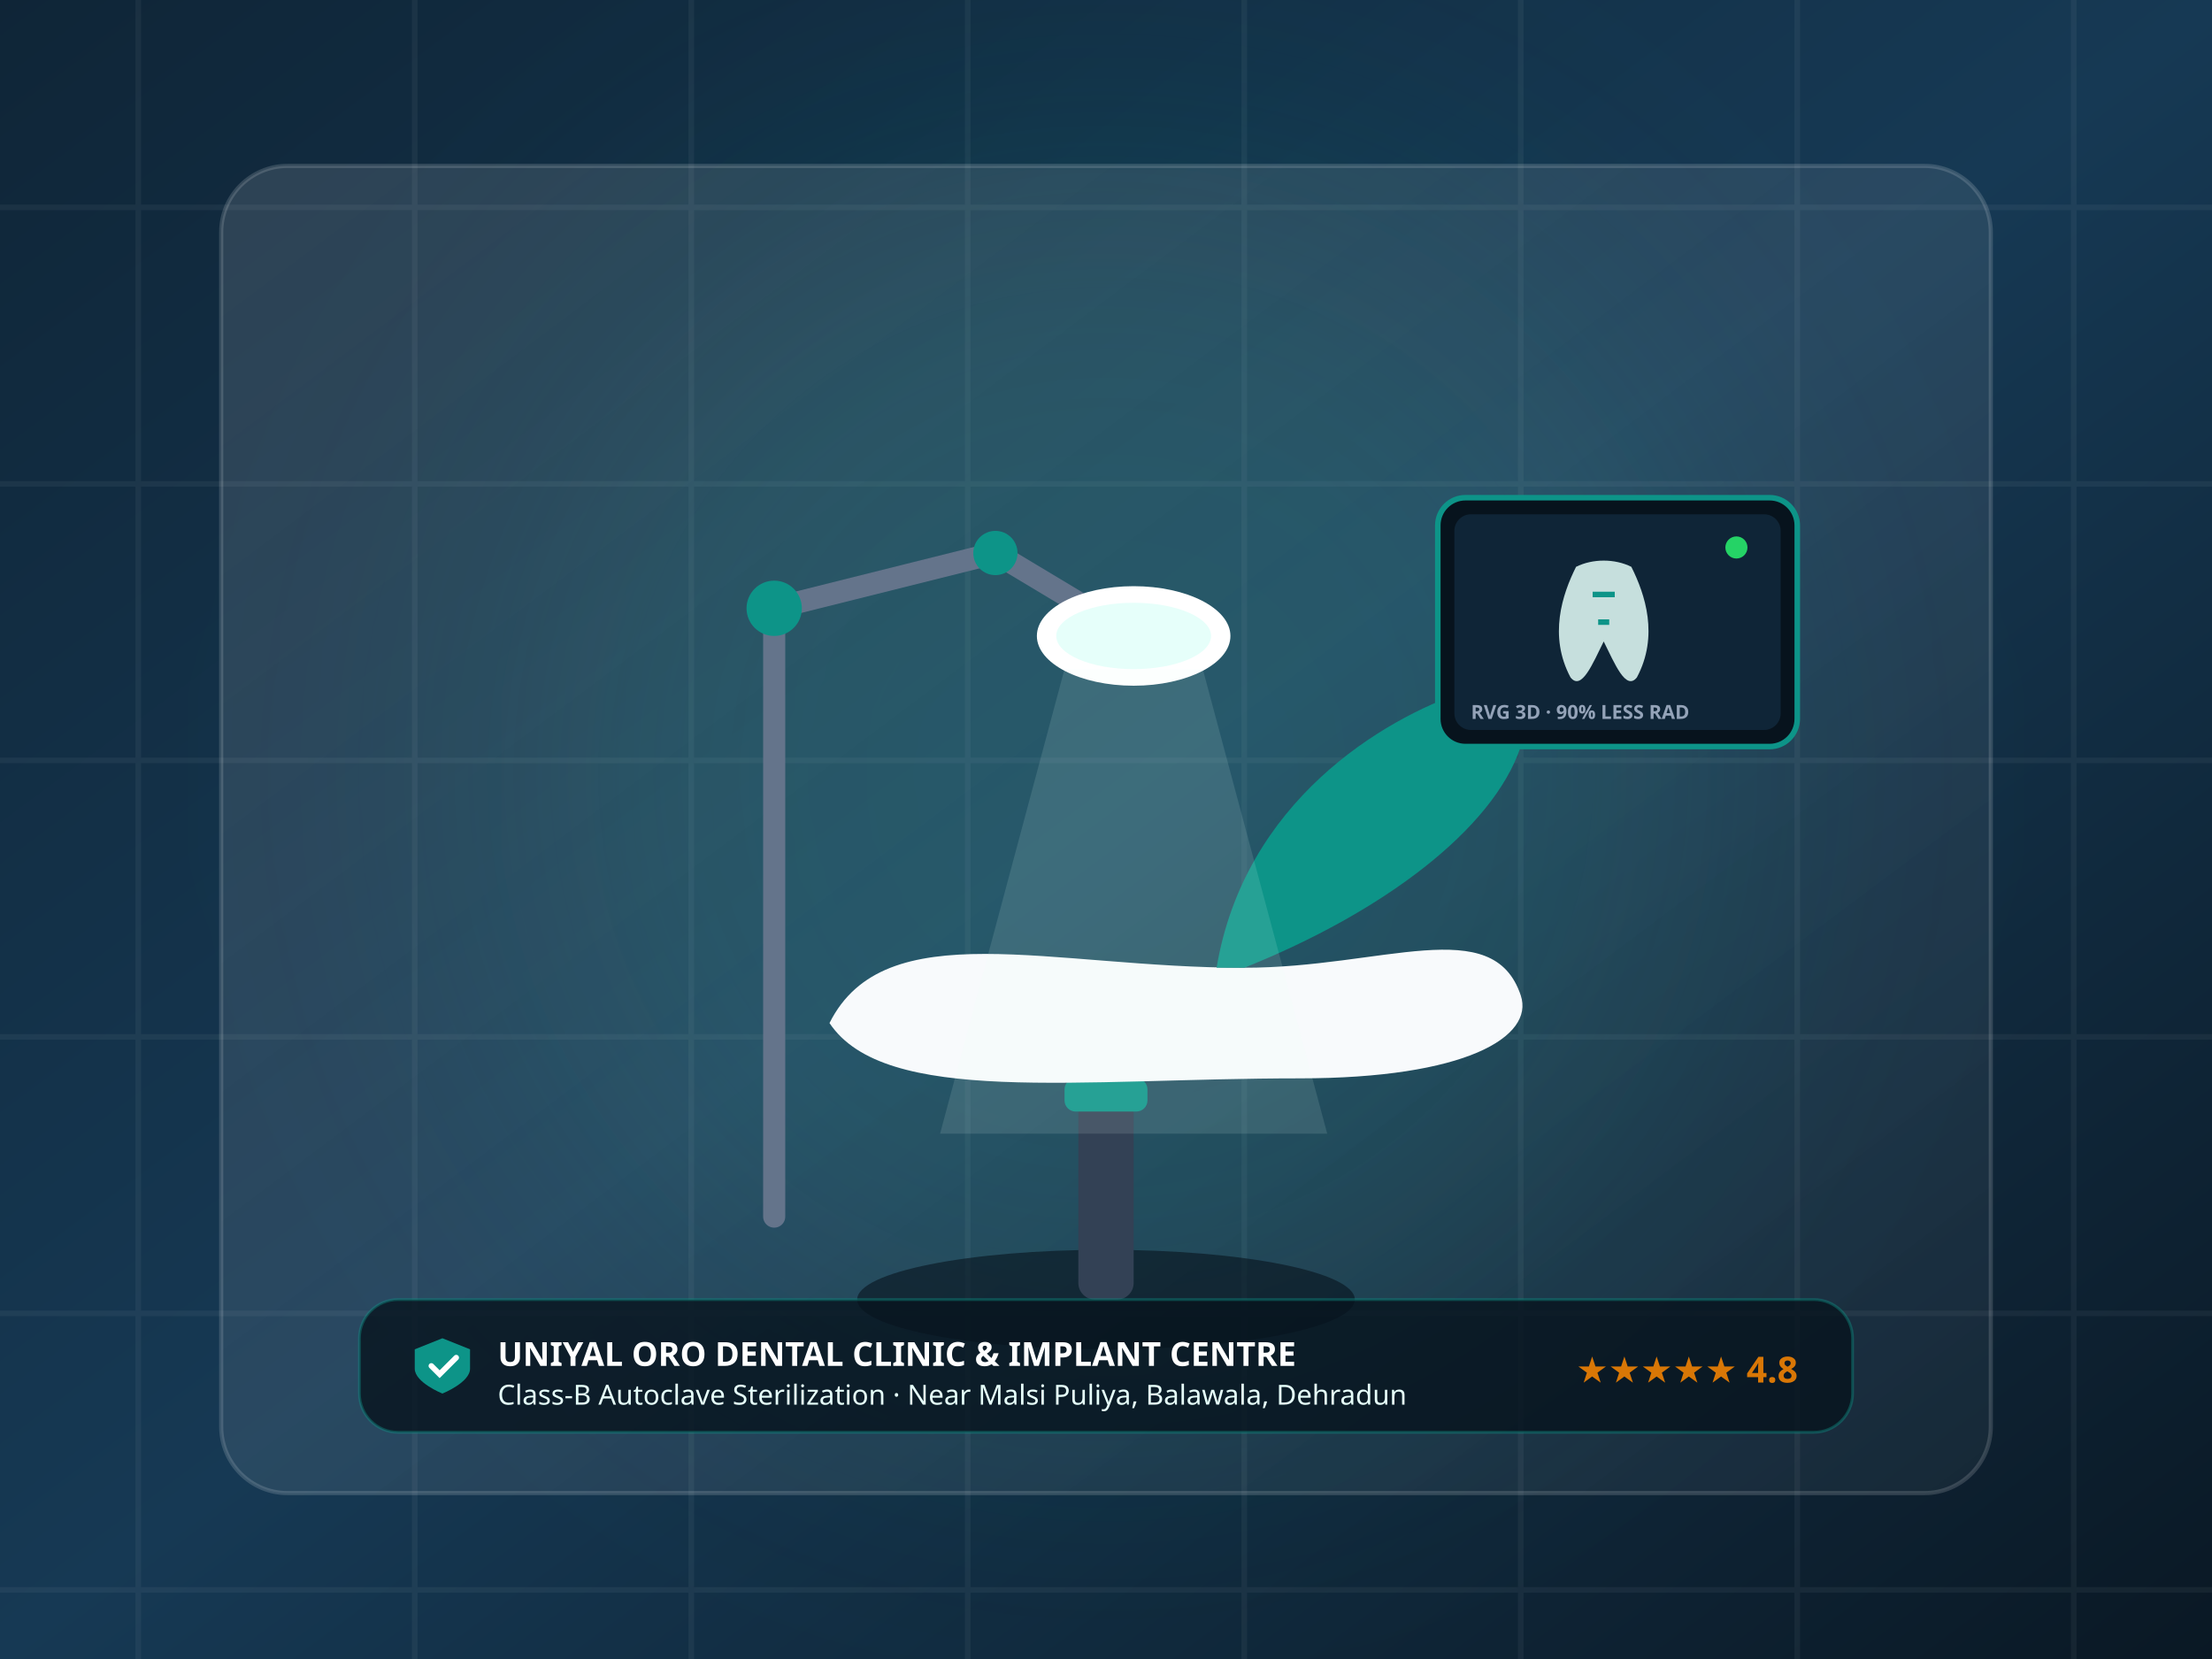
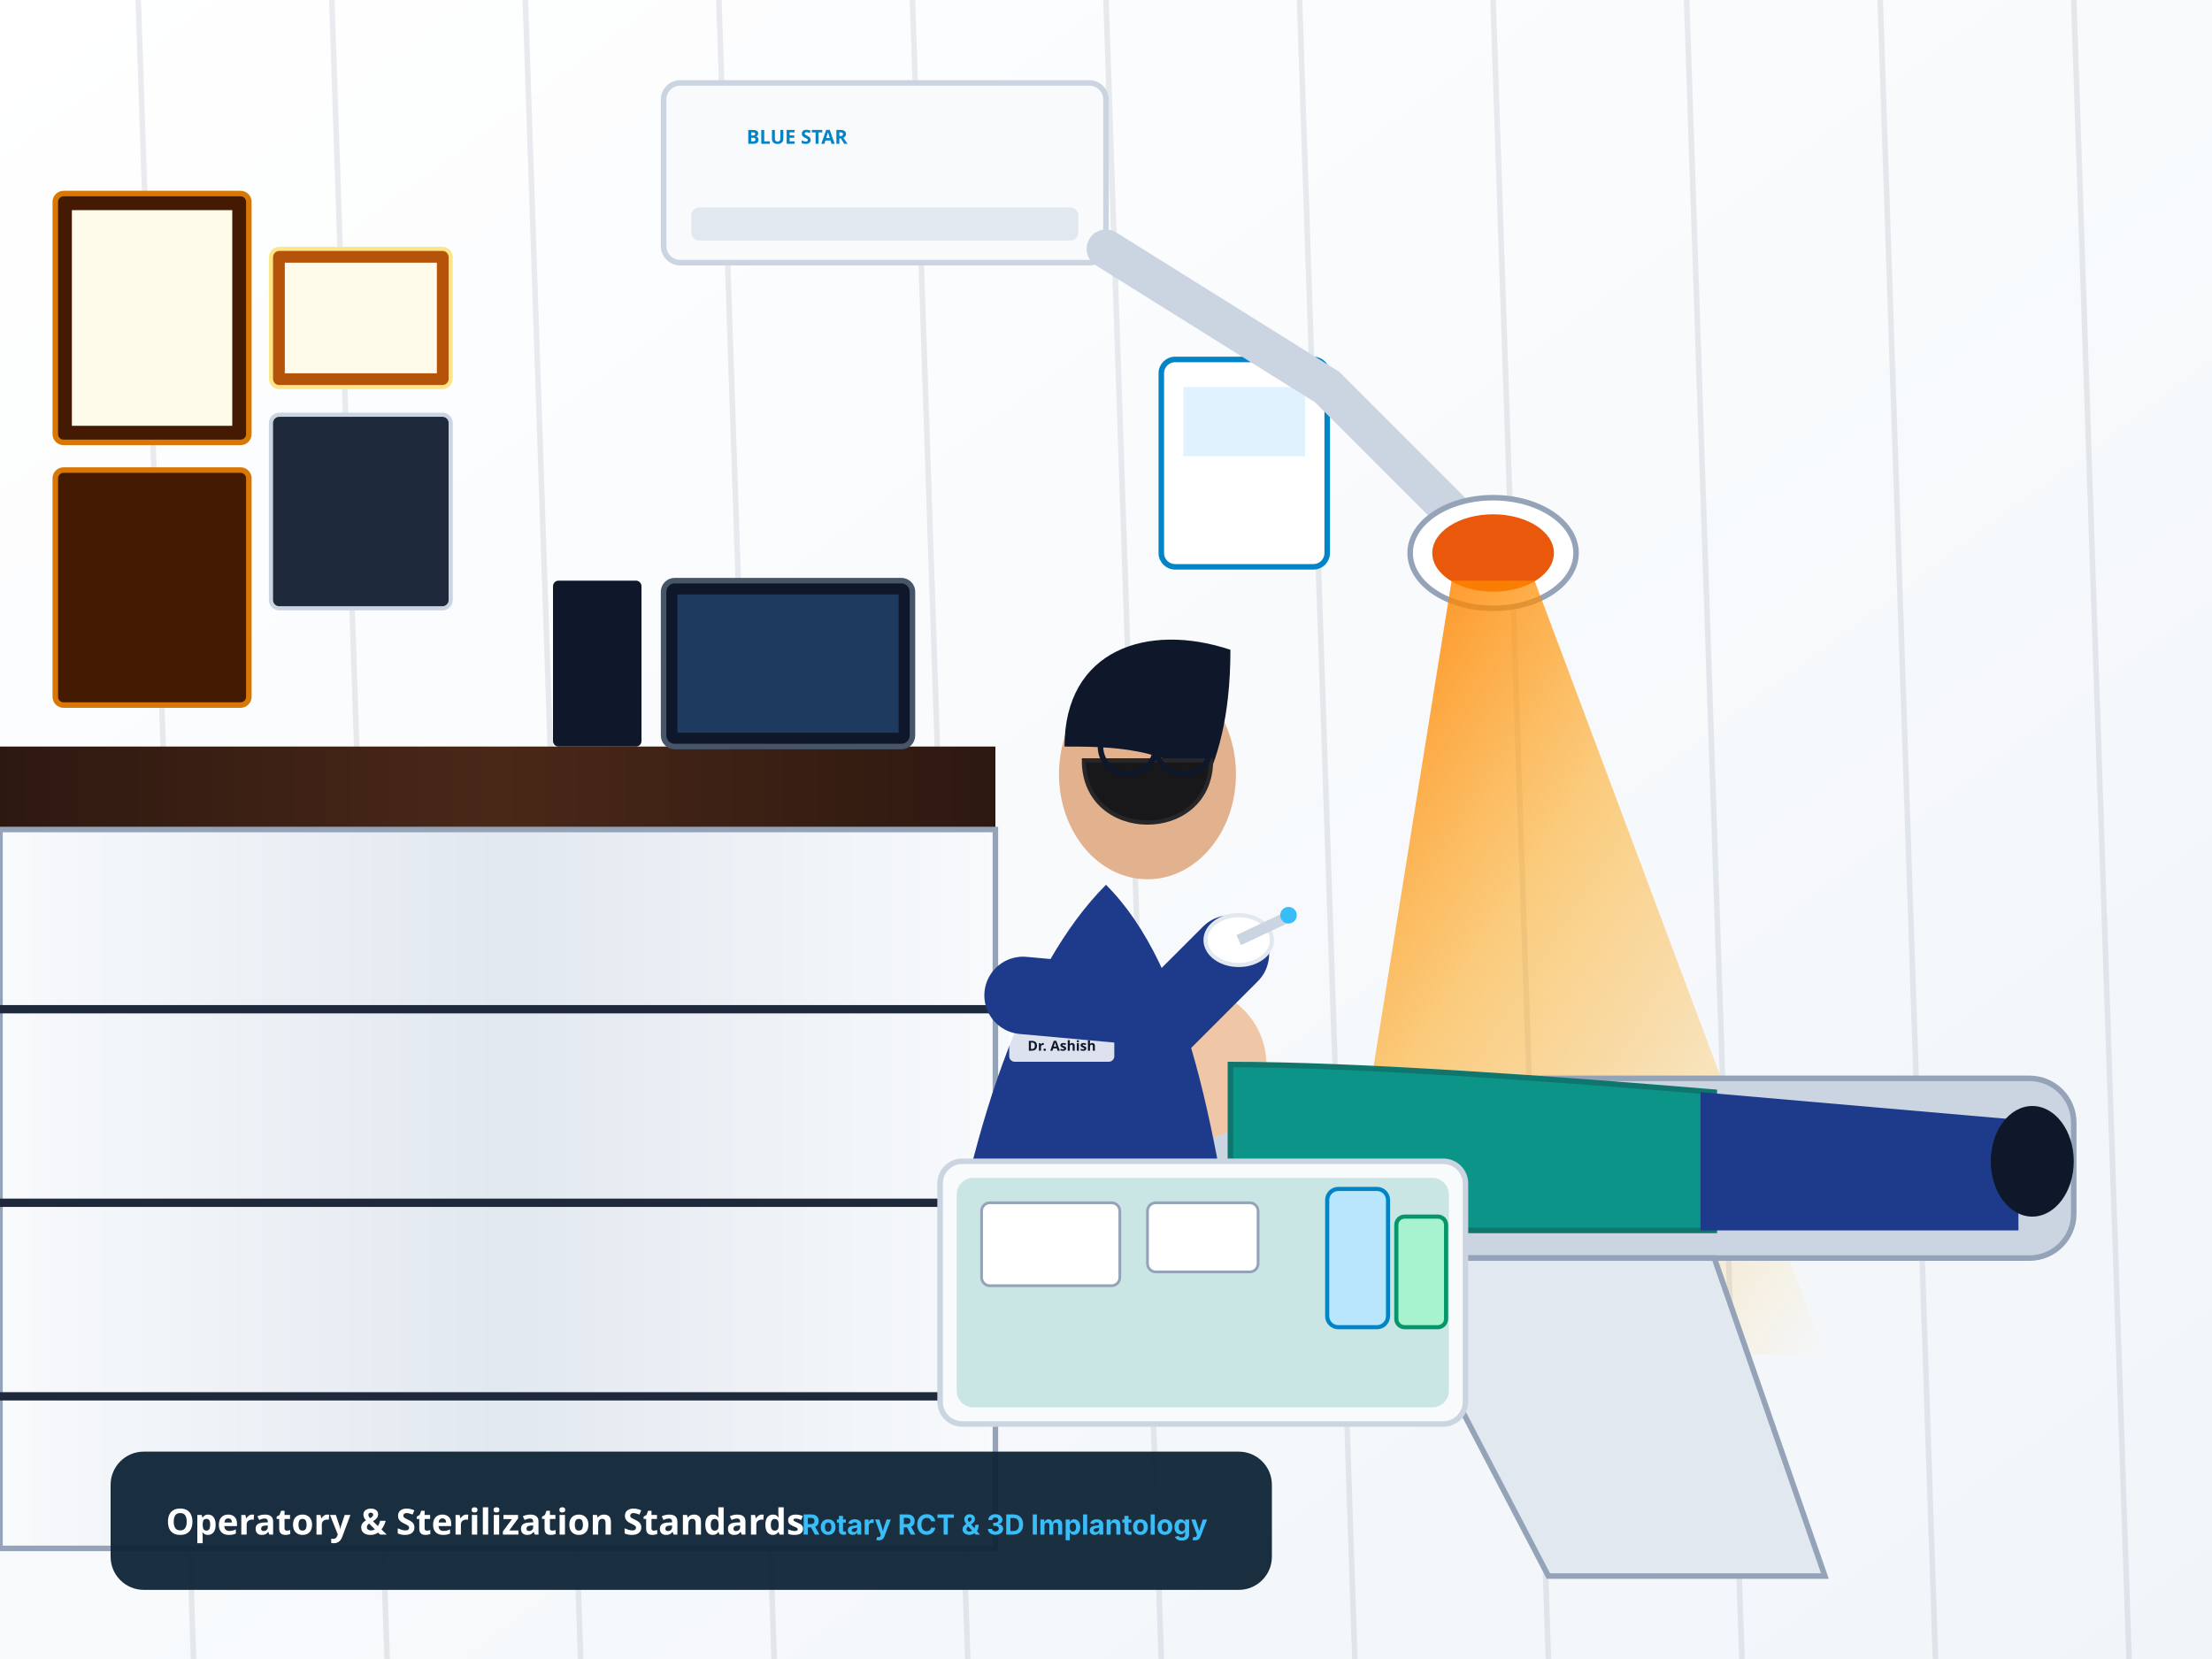
<svg xmlns="http://www.w3.org/2000/svg" viewBox="0 0 800 600" width="100%" height="100%">
  <defs>
-     <linearGradient id="bg-grad" x1="0%" y1="0%" x2="100%" y2="100%">
-       <stop offset="0%" stop-color="#0F2537" />
-       <stop offset="50%" stop-color="#163954" />
-       <stop offset="100%" stop-color="#0A1824" />
+     <linearGradient id="wallStripes" x1="0%" y1="0%" x2="100%" y2="100%">
+       <stop offset="0%" stop-color="#FFFFFF" />
+       <stop offset="100%" stop-color="#F1F5F9" />
    </linearGradient>
-     <linearGradient id="teal-grad" x1="0%" y1="0%" x2="100%" y2="100%">
-       <stop offset="0%" stop-color="#0D9488" />
-       <stop offset="100%" stop-color="#0F766E" />
+     <linearGradient id="marbleCabinet" x1="0%" y1="0%" x2="100%" y2="0%">
+       <stop offset="0%" stop-color="#F8FAFC" />
+       <stop offset="50%" stop-color="#E2E8F0" />
+       <stop offset="100%" stop-color="#F8FAFC" />
    </linearGradient>
-     <linearGradient id="glass-card" x1="0%" y1="0%" x2="100%" y2="100%">
-       <stop offset="0%" stop-color="#FFFFFF" stop-opacity="0.12" />
-       <stop offset="100%" stop-color="#FFFFFF" stop-opacity="0.04" />
+     <linearGradient id="counterTop" x1="0%" y1="0%" x2="100%" y2="0%">
+       <stop offset="0%" stop-color="#2D1810" />
+       <stop offset="50%" stop-color="#4A2818" />
+       <stop offset="100%" stop-color="#2D1810" />
+     </linearGradient>
+     <linearGradient id="surgicalLightGlow" x1="0%" y1="0%" x2="100%" y2="100%">
+       <stop offset="0%" stop-color="#FF7A00" stop-opacity="0.95" />
+       <stop offset="40%" stop-color="#FF9E00" stop-opacity="0.5" />
+       <stop offset="100%" stop-color="#FFAA00" stop-opacity="0" />
    </linearGradient>
  </defs>
-   <rect width="800" height="600" fill="url(#bg-grad)" />
-   <g opacity="0.05" stroke="#FFFFFF" stroke-width="2">
-     <path d="M50 0v600M150 0v600M250 0v600M350 0v600M450 0v600M550 0v600M650 0v600M750 0v600" />
-     <path d="M0 75h800M0 175h800M0 275h800M0 375h800M0 475h800M0 575h800" />
+   <rect width="800" height="600" fill="url(#wallStripes)" />
+   <g opacity="0.14" stroke="#64748B" stroke-width="2">
+     <path d="M50 0 L70 600 M120 0 L140 600 M190 0 L210 600 M260 0 L280 600 M330 0 L350 600 M400 0 L420 600 M470 0 L490 600 M540 0 L560 600 M610 0 L630 600 M680 0 L700 600 M750 0 L770 600" />
  </g>
-   <circle cx="400" cy="280" r="220" fill="#0D9488" opacity="0.18" filter="blur(60px)" />
-   <rect x="80" y="60" width="640" height="480" rx="24" fill="url(#glass-card)" stroke="#FFFFFF" stroke-opacity="0.15" stroke-width="1.5" />
-   <g transform="translate(180, 120)">
-     <ellipse cx="220" cy="350" rx="90" ry="18" fill="#07131D" opacity="0.6" />
-     <rect x="210" y="240" width="20" height="110" rx="6" fill="#334155" />
-     <rect x="205" y="270" width="30" height="12" rx="4" fill="#0D9488" />
-     <path d="M120 250 C140 210, 200 230, 270 230 C320 230, 360 210, 370 240 C375 255, 350 270, 290 270 C210 270, 140 280, 120 250 Z" fill="#F8FAFC" />
-     <path d="M260 230 C270 170, 320 140, 350 130 C365 125, 375 135, 370 150 C360 180, 320 210, 270 230 Z" fill="#0D9488" />
-     <rect x="345" y="110" width="45" height="25" rx="8" fill="#F8FAFC" />
-     <path d="M100 320 L100 100 L180 80 L230 110" fill="none" stroke="#64748B" stroke-width="8" stroke-linecap="round" />
-     <circle cx="100" cy="100" r="10" fill="#0D9488" />
-     <circle cx="180" cy="80" r="8" fill="#0D9488" />
-     <g transform="translate(230, 110)">
-       <ellipse cx="0" cy="0" rx="35" ry="18" fill="#FFFFFF" />
-       <ellipse cx="0" cy="0" rx="28" ry="12" fill="#E6FFFA" />
-       <polygon points="-25,12 25,12 70,180 -70,180" fill="#E6FFFA" opacity="0.12" />
-     </g>
-     <g transform="translate(340, 60)">
-       <rect x="0" y="0" width="130" height="90" rx="10" fill="#07131D" stroke="#0D9488" stroke-width="2" />
-       <rect x="6" y="6" width="118" height="78" rx="6" fill="#0F2537" />
-       <path d="M50 25 C45 35, 40 50, 48 65 C52 70, 56 60, 60 52 C64 60, 68 70, 72 65 C80 50, 75 35, 70 25 C64 22, 56 22, 50 25 Z" fill="#E6FFFA" opacity="0.85" />
-       <path d="M56 35 L64 35 M58 45 L62 45" stroke="#0D9488" stroke-width="2" />
-       <circle cx="108" cy="18" r="4" fill="#25D366" />
-       <text x="12" y="80" fill="#94A3B8" font-family="system-ui, sans-serif" font-size="7" font-weight="bold">RVG 3D · 90% LESS RAD</text>
-     </g>
+   <rect x="240" y="30" width="160" height="65" rx="6" fill="#F8FAFC" stroke="#CBD5E1" stroke-width="2" />
+   <rect x="250" y="75" width="140" height="12" rx="3" fill="#E2E8F0" />
+   <text x="270" y="52" font-family="sans-serif" font-size="7" font-weight="bold" fill="#0284C7">BLUE STAR</text>
+   <rect x="20" y="70" width="70" height="90" rx="3" fill="#451A03" stroke="#D97706" stroke-width="2" />
+   <rect x="26" y="76" width="58" height="78" fill="#FFFBEB" />
+   <rect x="98" y="90" width="65" height="50" rx="3" fill="#B45309" stroke="#FDE68A" stroke-width="1.5" />
+   <rect x="103" y="95" width="55" height="40" fill="#FFFBEB" />
+   <rect x="20" y="170" width="70" height="85" rx="3" fill="#451A03" stroke="#D97706" stroke-width="2" />
+   <rect x="98" y="150" width="65" height="70" rx="3" fill="#1E293B" stroke="#CBD5E1" stroke-width="1.5" />
+   <rect x="420" y="130" width="60" height="75" rx="5" fill="#FFFFFF" stroke="#0284C7" stroke-width="2" />
+   <rect x="428" y="140" width="44" height="25" fill="#E0F2FE" />
+   <rect x="0" y="270" width="360" height="30" fill="url(#counterTop)" />
+   <rect x="0" y="300" width="360" height="260" fill="url(#marbleCabinet)" stroke="#94A3B8" stroke-width="2" />
+   <line x1="0" y1="365" x2="360" y2="365" stroke="#1E293B" stroke-width="3" />
+   <line x1="0" y1="435" x2="360" y2="435" stroke="#1E293B" stroke-width="3" />
+   <line x1="0" y1="505" x2="360" y2="505" stroke="#1E293B" stroke-width="3" />
+   <rect x="240" y="210" width="90" height="60" rx="4" fill="#0F172A" stroke="#475569" stroke-width="2" />
+   <rect x="245" y="215" width="80" height="50" fill="#1E3A5F" />
+   <rect x="200" y="210" width="32" height="60" rx="2" fill="#0F172A" />
+   <g transform="translate(480, 110)">
+     <path d="M-80 -20 L0 30 L50 80" stroke="#CBD5E1" stroke-width="14" fill="none" stroke-linecap="round" />
+     <ellipse cx="60" cy="90" rx="30" ry="20" fill="#FFFFFF" stroke="#94A3B8" stroke-width="2" />
+     <ellipse cx="60" cy="90" rx="22" ry="14" fill="#EA580C" />
+     <polygon points="45,100 0,380 180,380 75,100" fill="url(#surgicalLightGlow)" />
  </g>
-   <g transform="translate(130, 470)">
-     <rect x="0" y="0" width="540" height="48" rx="14" fill="#07131D" fill-opacity="0.8" stroke="#0D9488" stroke-opacity="0.4" stroke-width="1" />
-     <g transform="translate(20, 14)">
-       <path d="M10 0 L20 4 L20 11 C20 16 10 20 10 20 C10 20 0 16 0 11 L0 4 Z" fill="#0D9488" />
-       <path d="M6 10 L9 13 L15 7" fill="none" stroke="#FFFFFF" stroke-width="2" stroke-linecap="round" />
-     </g>
-     <text x="50" y="24" fill="#FFFFFF" font-family="system-ui, sans-serif" font-size="12" font-weight="700">UNIYAL ORO DENTAL CLINIC &amp; IMPLANT CENTRE</text>
-     <text x="50" y="38" fill="#E6FFFA" font-family="system-ui, sans-serif" font-size="10" font-weight="500">Class-B Autoclave Sterilization · Near Malsi Puliya, Balawala, Dehradun</text>
-     <text x="440" y="30" fill="#D97706" font-family="system-ui, sans-serif" font-size="13" font-weight="bold">★★★★★ 4.8</text>
+   <g transform="translate(380, 290)">
+     <rect x="30" y="100" width="340" height="65" rx="16" fill="#CBD5E1" stroke="#94A3B8" stroke-width="2" />
+     <path d="M120 165 L180 280 L280 280 L240 165 Z" fill="#E2E8F0" stroke="#94A3B8" stroke-width="2" />
+     <circle cx="50" cy="95" r="28" fill="#F0C7A6" />
+     <path d="M65 95 C110 95 180 100 240 105 L240 155 L65 155 Z" fill="#0D9488" stroke="#0F766E" stroke-width="2" />
+     <path d="M235 105 L350 115 L350 155 L235 155 Z" fill="#1E3A8A" />
+     <ellipse cx="355" cy="130" rx="15" ry="20" fill="#0F172A" />
  </g>
+   <g transform="translate(350, 240)">
+     <path d="M50 80 C20 110 0 170 -10 240 L100 240 C90 170 80 110 50 80 Z" fill="#1E3A8A" />
+     <rect x="15" y="130" width="38" height="14" rx="2" fill="#FFFFFF" opacity="0.85" />
+     <text x="34" y="140" font-family="sans-serif" font-size="5" font-weight="bold" fill="#0F172A" text-anchor="middle">Dr. Ashish</text>
+     <ellipse cx="65" cy="40" rx="32" ry="38" fill="#E2B18E" />
+     <path d="M35 30 C35 -5 65 -15 95 -5 C95 20 90 35 85 45 C75 30 50 30 35 30 Z" fill="#0F172A" />
+     <path d="M42 35 C42 65 88 65 88 35 Z" fill="#18181B" stroke="#27272A" stroke-width="1.5" />
+     <circle cx="58" cy="30" r="10" fill="none" stroke="#0F172A" stroke-width="2" />
+     <circle cx="78" cy="30" r="10" fill="none" stroke="#0F172A" stroke-width="2" />
+     <path d="M20 120 L75 125 L95 105" stroke="#1E3A8A" stroke-width="28" stroke-linecap="round" fill="none" />
+     <ellipse cx="98" cy="100" rx="12" ry="9" fill="#FFFFFF" stroke="#E2E8F0" stroke-width="1.5" />
+     <line x1="98" y1="100" x2="115" y2="92" stroke="#CBD5E1" stroke-width="4" />
+     <circle cx="116" cy="91" r="3" fill="#38BDF8" />
+   </g>
+   <g transform="translate(340, 420)">
+     <rect x="0" y="0" width="190" height="95" rx="8" fill="#F8FAFC" stroke="#CBD5E1" stroke-width="2" />
+     <rect x="6" y="6" width="178" height="83" rx="6" fill="#0D9488" opacity="0.2" />
+     <rect x="15" y="15" width="50" height="30" rx="3" fill="#FFFFFF" stroke="#94A3B8" />
+     <rect x="75" y="15" width="40" height="25" rx="3" fill="#FFFFFF" stroke="#94A3B8" />
+     <rect x="140" y="10" width="22" height="50" rx="4" fill="#BAE6FD" stroke="#0284C7" stroke-width="1.5" />
+     <rect x="165" y="20" width="18" height="40" rx="3" fill="#A7F3D0" stroke="#059669" stroke-width="1.5" />
+   </g>
+   <rect x="40" y="525" width="420" height="50" rx="12" fill="#0F2537" opacity="0.95" />
+   <text x="60" y="555" font-family="'Plus Jakarta Sans', sans-serif" font-weight="900" font-size="13" fill="#FFFFFF">Operatory &amp; Sterilization Standards</text>
+   <text x="290" y="555" font-family="'Inter', sans-serif" font-weight="bold" font-size="10" fill="#38BDF8">Rotary RCT &amp; 3D Implantology</text>
</svg>
